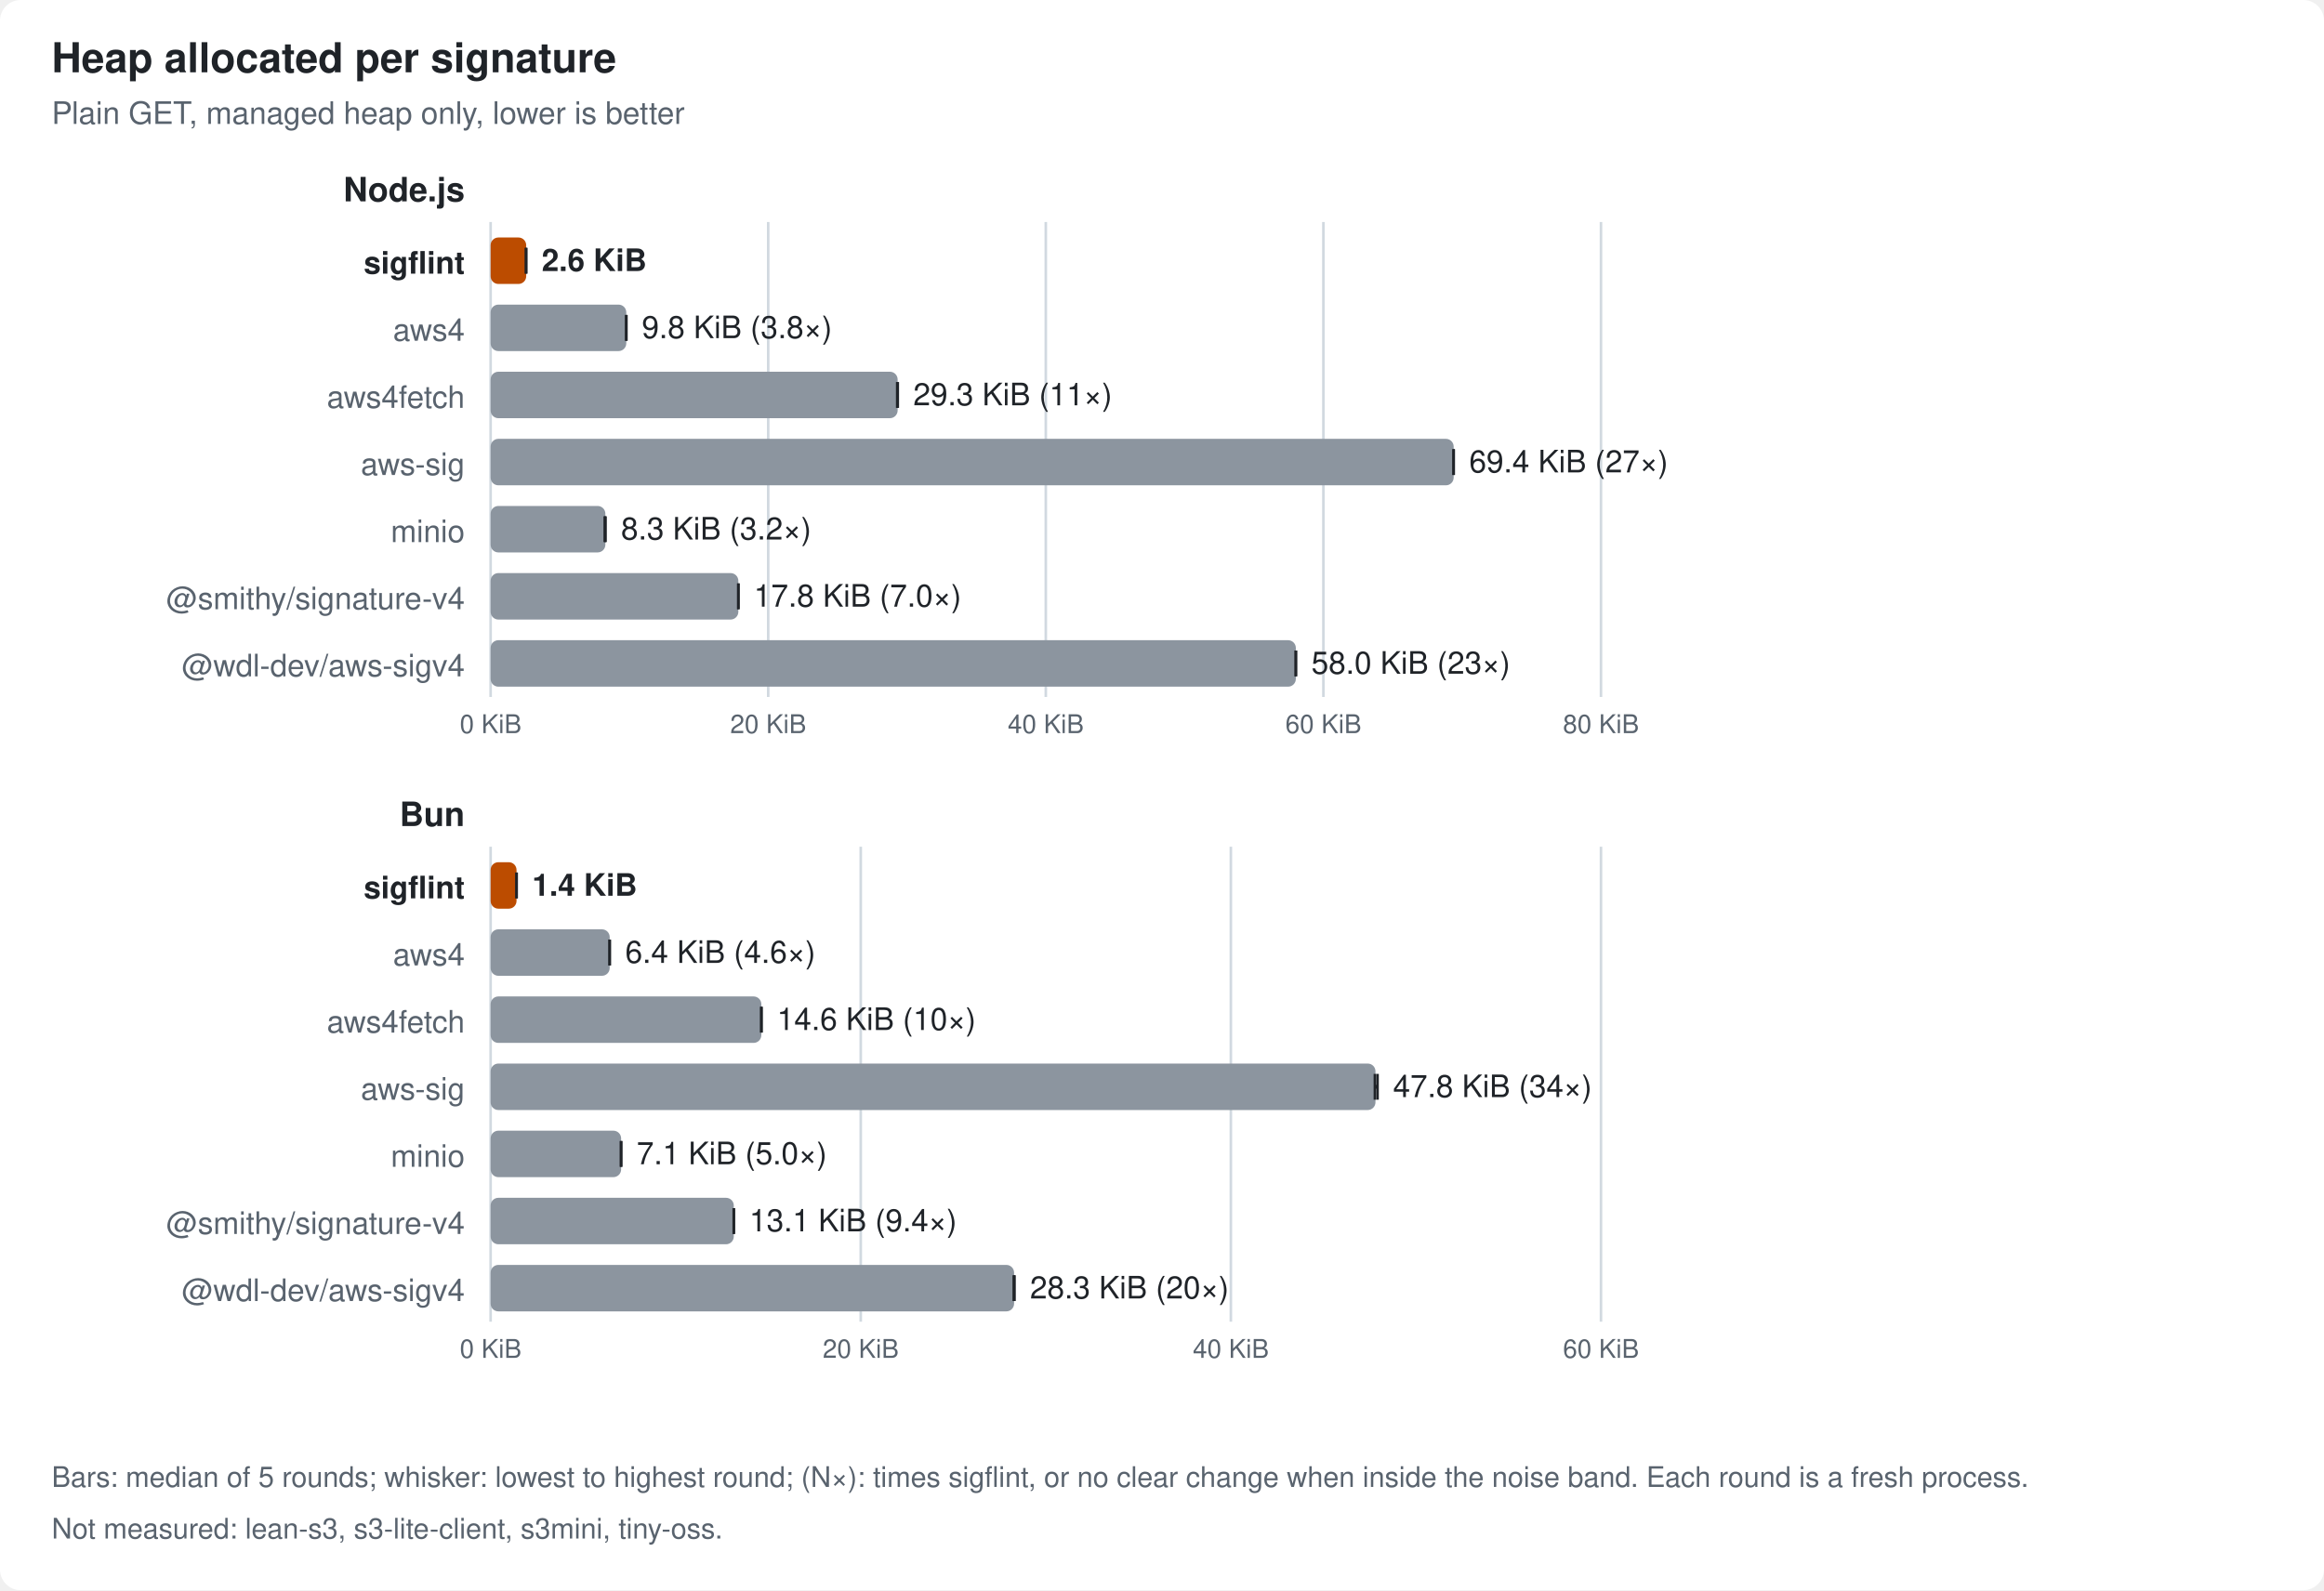
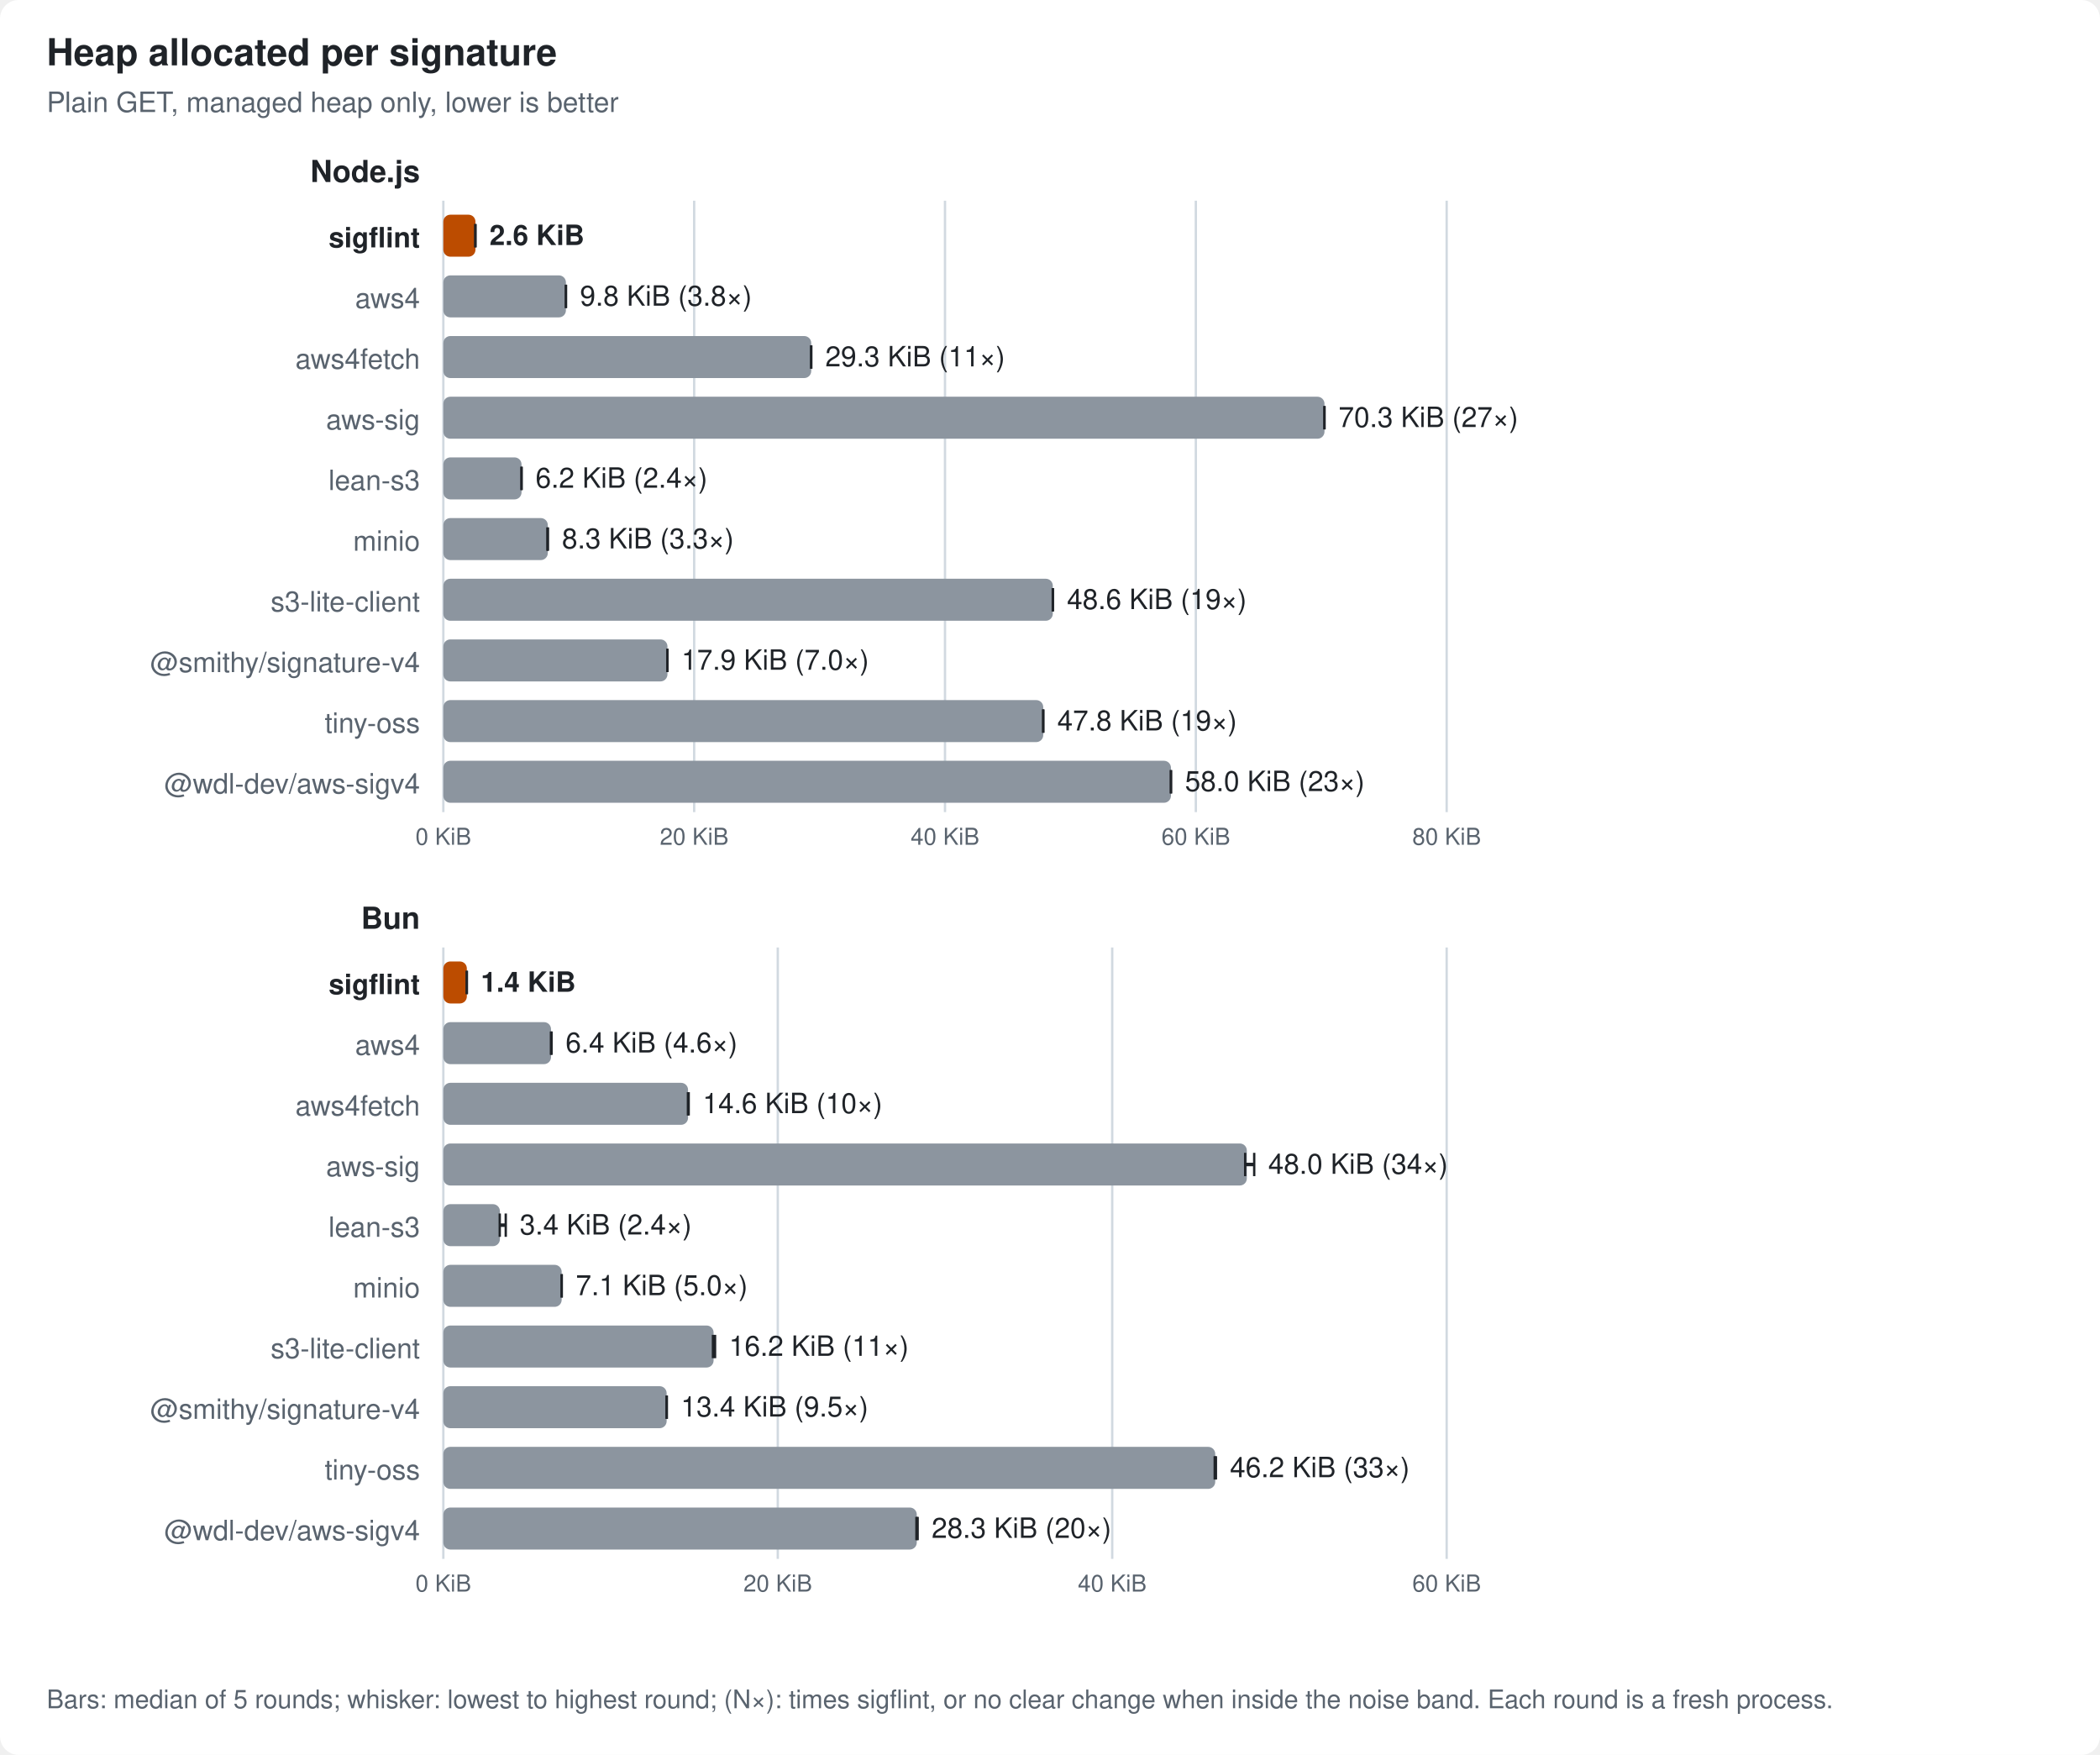
- <svg xmlns="http://www.w3.org/2000/svg" width="900" height="616" viewBox="0 0 900 616" role="img" aria-labelledby="t" font-family="-apple-system,BlinkMacSystemFont,'Segoe UI',Helvetica,Arial,sans-serif">
-   <rect width="900" height="616" rx="8" fill="#ffffff" />
+ <svg xmlns="http://www.w3.org/2000/svg" width="900" height="752" viewBox="0 0 900 752" role="img" aria-labelledby="t" font-family="-apple-system,BlinkMacSystemFont,'Segoe UI',Helvetica,Arial,sans-serif">
+   <rect width="900" height="752" rx="8" fill="#ffffff" />
  <text x="20" y="28" font-size="16" fill="#1f2328" text-anchor="start" font-weight="600">Heap allocated per signature</text>
  <text x="20" y="48" font-size="12" fill="#59636e" text-anchor="start" font-weight="400">Plain GET, managed heap only, lower is better</text>
  <text x="180" y="78" font-size="13" fill="#1f2328" text-anchor="end" font-weight="700">Node.js</text>
-   <line x1="190" y1="86" x2="190" y2="270" stroke="#d1d9e0" />
-   <text x="190" y="284" font-size="10" fill="#59636e" text-anchor="middle" font-weight="400">0 KiB</text>
-   <line x1="297.5" y1="86" x2="297.5" y2="270" stroke="#d1d9e0" />
-   <text x="297.5" y="284" font-size="10" fill="#59636e" text-anchor="middle" font-weight="400">20 KiB</text>
-   <line x1="405" y1="86" x2="405" y2="270" stroke="#d1d9e0" />
-   <text x="405" y="284" font-size="10" fill="#59636e" text-anchor="middle" font-weight="400">40 KiB</text>
-   <line x1="512.5" y1="86" x2="512.5" y2="270" stroke="#d1d9e0" />
-   <text x="512.5" y="284" font-size="10" fill="#59636e" text-anchor="middle" font-weight="400">60 KiB</text>
-   <line x1="620" y1="86" x2="620" y2="270" stroke="#d1d9e0" />
-   <text x="620" y="284" font-size="10" fill="#59636e" text-anchor="middle" font-weight="400">80 KiB</text>
+   <line x1="190" y1="86" x2="190" y2="348" stroke="#d1d9e0" />
+   <text x="190" y="362" font-size="10" fill="#59636e" text-anchor="middle" font-weight="400">0 KiB</text>
+   <line x1="297.5" y1="86" x2="297.5" y2="348" stroke="#d1d9e0" />
+   <text x="297.5" y="362" font-size="10" fill="#59636e" text-anchor="middle" font-weight="400">20 KiB</text>
+   <line x1="405" y1="86" x2="405" y2="348" stroke="#d1d9e0" />
+   <text x="405" y="362" font-size="10" fill="#59636e" text-anchor="middle" font-weight="400">40 KiB</text>
+   <line x1="512.5" y1="86" x2="512.5" y2="348" stroke="#d1d9e0" />
+   <text x="512.5" y="362" font-size="10" fill="#59636e" text-anchor="middle" font-weight="400">60 KiB</text>
+   <line x1="620" y1="86" x2="620" y2="348" stroke="#d1d9e0" />
+   <text x="620" y="362" font-size="10" fill="#59636e" text-anchor="middle" font-weight="400">80 KiB</text>
  <text x="180" y="106" font-size="12" fill="#1f2328" text-anchor="end" font-weight="700">sigflint</text>
-   <rect x="190" y="92" width="13.779" height="18" rx="3" fill="#bc4c00" />
+   <rect x="190" y="92" width="13.773" height="18" rx="3" fill="#bc4c00" />
  <line x1="203.695" y1="101" x2="203.779" y2="101" stroke="#1f2328" stroke-width="1.5" />
  <line x1="203.695" y1="96" x2="203.695" y2="106" stroke="#1f2328" />
  <line x1="203.779" y1="96" x2="203.779" y2="106" stroke="#1f2328" />
  <text x="209.779" y="105" font-size="12" fill="#1f2328" text-anchor="start" font-weight="700">2.6 KiB</text>
  <text x="180" y="132" font-size="12" fill="#59636e" text-anchor="end" font-weight="400">aws4</text>
  <rect x="190" y="118" width="52.537" height="18" rx="3" fill="#8c959f" />
-   <line x1="242.537" y1="127" x2="242.553" y2="127" stroke="#1f2328" stroke-width="1.5" />
+   <line x1="242.537" y1="127" x2="242.558" y2="127" stroke="#1f2328" stroke-width="1.5" />
  <line x1="242.537" y1="122" x2="242.537" y2="132" stroke="#1f2328" />
-   <line x1="242.553" y1="122" x2="242.553" y2="132" stroke="#1f2328" />
-   <text x="248.553" y="131" font-size="12" fill="#1f2328" text-anchor="start" font-weight="400">9.8 KiB  (3.8×)</text>
+   <line x1="242.558" y1="122" x2="242.558" y2="132" stroke="#1f2328" />
+   <text x="248.558" y="131" font-size="12" fill="#1f2328" text-anchor="start" font-weight="400">9.8 KiB  (3.8×)</text>
  <text x="180" y="158" font-size="12" fill="#59636e" text-anchor="end" font-weight="400">aws4fetch</text>
-   <rect x="190" y="144" width="157.623" height="18" rx="3" fill="#8c959f" />
-   <line x1="347.46" y1="153" x2="347.67" y2="153" stroke="#1f2328" stroke-width="1.5" />
-   <line x1="347.46" y1="148" x2="347.46" y2="158" stroke="#1f2328" />
-   <line x1="347.67" y1="148" x2="347.67" y2="158" stroke="#1f2328" />
-   <text x="353.67" y="157" font-size="12" fill="#1f2328" text-anchor="start" font-weight="400">29.3 KiB  (11×)</text>
+   <rect x="190" y="144" width="157.67" height="18" rx="3" fill="#8c959f" />
+   <line x1="347.618" y1="153" x2="347.707" y2="153" stroke="#1f2328" stroke-width="1.5" />
+   <line x1="347.618" y1="148" x2="347.618" y2="158" stroke="#1f2328" />
+   <line x1="347.707" y1="148" x2="347.707" y2="158" stroke="#1f2328" />
+   <text x="353.707" y="157" font-size="12" fill="#1f2328" text-anchor="start" font-weight="400">29.3 KiB  (11×)</text>
  <text x="180" y="184" font-size="12" fill="#59636e" text-anchor="end" font-weight="400">aws-sig</text>
-   <rect x="190" y="170" width="372.954" height="18" rx="3" fill="#8c959f" />
-   <line x1="562.922" y1="179" x2="562.959" y2="179" stroke="#1f2328" stroke-width="1.5" />
-   <line x1="562.922" y1="174" x2="562.922" y2="184" stroke="#1f2328" />
-   <line x1="562.959" y1="174" x2="562.959" y2="184" stroke="#1f2328" />
-   <text x="568.959" y="183" font-size="12" fill="#1f2328" text-anchor="start" font-weight="400">69.4 KiB  (27×)</text>
-   <text x="180" y="210" font-size="12" fill="#59636e" text-anchor="end" font-weight="400">minio</text>
-   <rect x="190" y="196" width="44.438" height="18" rx="3" fill="#8c959f" />
-   <line x1="234.202" y1="205" x2="234.496" y2="205" stroke="#1f2328" stroke-width="1.5" />
-   <line x1="234.202" y1="200" x2="234.202" y2="210" stroke="#1f2328" />
-   <line x1="234.496" y1="200" x2="234.496" y2="210" stroke="#1f2328" />
-   <text x="240.496" y="209" font-size="12" fill="#1f2328" text-anchor="start" font-weight="400">8.3 KiB  (3.2×)</text>
-   <text x="180" y="236" font-size="12" fill="#59636e" text-anchor="end" font-weight="400">@smithy/signature-v4</text>
-   <rect x="190" y="222" width="95.936" height="18" rx="3" fill="#8c959f" />
-   <line x1="285.936" y1="231" x2="285.936" y2="231" stroke="#1f2328" stroke-width="1.5" />
-   <line x1="285.936" y1="226" x2="285.936" y2="236" stroke="#1f2328" />
-   <line x1="285.936" y1="226" x2="285.936" y2="236" stroke="#1f2328" />
-   <text x="291.936" y="235" font-size="12" fill="#1f2328" text-anchor="start" font-weight="400">17.8 KiB  (7.0×)</text>
-   <text x="180" y="262" font-size="12" fill="#59636e" text-anchor="end" font-weight="400">@wdl-dev/aws-sigv4</text>
-   <rect x="190" y="248" width="311.834" height="18" rx="3" fill="#8c959f" />
-   <line x1="501.834" y1="257" x2="501.834" y2="257" stroke="#1f2328" stroke-width="1.5" />
-   <line x1="501.834" y1="252" x2="501.834" y2="262" stroke="#1f2328" />
-   <line x1="501.834" y1="252" x2="501.834" y2="262" stroke="#1f2328" />
-   <text x="507.834" y="261" font-size="12" fill="#1f2328" text-anchor="start" font-weight="400">58.0 KiB  (23×)</text>
-   <text x="180" y="320" font-size="13" fill="#1f2328" text-anchor="end" font-weight="700">Bun</text>
-   <line x1="190" y1="328" x2="190" y2="512" stroke="#d1d9e0" />
-   <text x="190" y="526" font-size="10" fill="#59636e" text-anchor="middle" font-weight="400">0 KiB</text>
-   <line x1="333.333" y1="328" x2="333.333" y2="512" stroke="#d1d9e0" />
-   <text x="333.333" y="526" font-size="10" fill="#59636e" text-anchor="middle" font-weight="400">20 KiB</text>
-   <line x1="476.667" y1="328" x2="476.667" y2="512" stroke="#d1d9e0" />
-   <text x="476.667" y="526" font-size="10" fill="#59636e" text-anchor="middle" font-weight="400">40 KiB</text>
-   <line x1="620" y1="328" x2="620" y2="512" stroke="#d1d9e0" />
-   <text x="620" y="526" font-size="10" fill="#59636e" text-anchor="middle" font-weight="400">60 KiB</text>
-   <text x="180" y="348" font-size="12" fill="#1f2328" text-anchor="end" font-weight="700">sigflint</text>
-   <rect x="190" y="334" width="10.036" height="18" rx="3" fill="#bc4c00" />
-   <line x1="200.021" y1="343" x2="200.082" y2="343" stroke="#1f2328" stroke-width="1.5" />
-   <line x1="200.021" y1="338" x2="200.021" y2="348" stroke="#1f2328" />
-   <line x1="200.082" y1="338" x2="200.082" y2="348" stroke="#1f2328" />
-   <text x="206.082" y="347" font-size="12" fill="#1f2328" text-anchor="start" font-weight="700">1.4 KiB</text>
-   <text x="180" y="374" font-size="12" fill="#59636e" text-anchor="end" font-weight="400">aws4</text>
-   <rect x="190" y="360" width="46.113" height="18" rx="3" fill="#8c959f" />
-   <line x1="236.075" y1="369" x2="236.129" y2="369" stroke="#1f2328" stroke-width="1.5" />
-   <line x1="236.075" y1="364" x2="236.075" y2="374" stroke="#1f2328" />
-   <line x1="236.129" y1="364" x2="236.129" y2="374" stroke="#1f2328" />
-   <text x="242.129" y="373" font-size="12" fill="#1f2328" text-anchor="start" font-weight="400">6.4 KiB  (4.6×)</text>
-   <text x="180" y="400" font-size="12" fill="#59636e" text-anchor="end" font-weight="400">aws4fetch</text>
-   <rect x="190" y="386" width="104.836" height="18" rx="3" fill="#8c959f" />
-   <line x1="294.808" y1="395" x2="294.9" y2="395" stroke="#1f2328" stroke-width="1.5" />
-   <line x1="294.808" y1="390" x2="294.808" y2="400" stroke="#1f2328" />
-   <line x1="294.9" y1="390" x2="294.9" y2="400" stroke="#1f2328" />
-   <text x="300.9" y="399" font-size="12" fill="#1f2328" text-anchor="start" font-weight="400">14.6 KiB  (10×)</text>
-   <text x="180" y="426" font-size="12" fill="#59636e" text-anchor="end" font-weight="400">aws-sig</text>
-   <rect x="190" y="412" width="342.671" height="18" rx="3" fill="#8c959f" />
-   <line x1="532.45" y1="421" x2="533.467" y2="421" stroke="#1f2328" stroke-width="1.5" />
-   <line x1="532.45" y1="416" x2="532.45" y2="426" stroke="#1f2328" />
-   <line x1="533.467" y1="416" x2="533.467" y2="426" stroke="#1f2328" />
-   <text x="539.467" y="425" font-size="12" fill="#1f2328" text-anchor="start" font-weight="400">47.8 KiB  (34×)</text>
-   <text x="180" y="452" font-size="12" fill="#59636e" text-anchor="end" font-weight="400">minio</text>
-   <rect x="190" y="438" width="50.539" height="18" rx="3" fill="#8c959f" />
-   <line x1="240.502" y1="447" x2="240.545" y2="447" stroke="#1f2328" stroke-width="1.5" />
-   <line x1="240.502" y1="442" x2="240.502" y2="452" stroke="#1f2328" />
-   <line x1="240.545" y1="442" x2="240.545" y2="452" stroke="#1f2328" />
-   <text x="246.545" y="451" font-size="12" fill="#1f2328" text-anchor="start" font-weight="400">7.1 KiB  (5.0×)</text>
-   <text x="180" y="478" font-size="12" fill="#59636e" text-anchor="end" font-weight="400">@smithy/signature-v4</text>
-   <rect x="190" y="464" width="94.173" height="18" rx="3" fill="#8c959f" />
-   <line x1="284.147" y1="473" x2="284.194" y2="473" stroke="#1f2328" stroke-width="1.5" />
-   <line x1="284.147" y1="468" x2="284.147" y2="478" stroke="#1f2328" />
-   <line x1="284.194" y1="468" x2="284.194" y2="478" stroke="#1f2328" />
-   <text x="290.194" y="477" font-size="12" fill="#1f2328" text-anchor="start" font-weight="400">13.1 KiB  (9.4×)</text>
-   <text x="180" y="504" font-size="12" fill="#59636e" text-anchor="end" font-weight="400">@wdl-dev/aws-sigv4</text>
-   <rect x="190" y="490" width="202.723" height="18" rx="3" fill="#8c959f" />
-   <line x1="392.597" y1="499" x2="392.878" y2="499" stroke="#1f2328" stroke-width="1.5" />
-   <line x1="392.597" y1="494" x2="392.597" y2="504" stroke="#1f2328" />
-   <line x1="392.878" y1="494" x2="392.878" y2="504" stroke="#1f2328" />
-   <text x="398.878" y="503" font-size="12" fill="#1f2328" text-anchor="start" font-weight="400">28.3 KiB  (20×)</text>
-   <text x="20" y="576" font-size="11" fill="#59636e" text-anchor="start" font-weight="400">Bars: median of 5 rounds; whisker: lowest to highest round; (N×): times sigflint, or no clear change when inside the noise band. Each round is a fresh process.</text>
-   <text x="20" y="596" font-size="11" fill="#59636e" text-anchor="start" font-weight="400">Not measured: lean-s3, s3-lite-client, s3mini, tiny-oss.</text>
+   <rect x="190" y="170" width="377.636" height="18" rx="3" fill="#8c959f" />
+   <line x1="567.604" y1="179" x2="567.651" y2="179" stroke="#1f2328" stroke-width="1.5" />
+   <line x1="567.604" y1="174" x2="567.604" y2="184" stroke="#1f2328" />
+   <line x1="567.651" y1="174" x2="567.651" y2="184" stroke="#1f2328" />
+   <text x="573.651" y="183" font-size="12" fill="#1f2328" text-anchor="start" font-weight="400">70.3 KiB  (27×)</text>
+   <text x="180" y="210" font-size="12" fill="#59636e" text-anchor="end" font-weight="400">lean-s3</text>
+   <rect x="190" y="196" width="33.515" height="18" rx="3" fill="#8c959f" />
+   <line x1="223.515" y1="205" x2="223.515" y2="205" stroke="#1f2328" stroke-width="1.5" />
+   <line x1="223.515" y1="200" x2="223.515" y2="210" stroke="#1f2328" />
+   <line x1="223.515" y1="200" x2="223.515" y2="210" stroke="#1f2328" />
+   <text x="229.515" y="209" font-size="12" fill="#1f2328" text-anchor="start" font-weight="400">6.2 KiB  (2.4×)</text>
+   <text x="180" y="236" font-size="12" fill="#59636e" text-anchor="end" font-weight="400">minio</text>
+   <rect x="190" y="222" width="44.774" height="18" rx="3" fill="#8c959f" />
+   <line x1="234.59" y1="231" x2="234.837" y2="231" stroke="#1f2328" stroke-width="1.5" />
+   <line x1="234.59" y1="226" x2="234.59" y2="236" stroke="#1f2328" />
+   <line x1="234.837" y1="226" x2="234.837" y2="236" stroke="#1f2328" />
+   <text x="240.837" y="235" font-size="12" fill="#1f2328" text-anchor="start" font-weight="400">8.3 KiB  (3.3×)</text>
+   <text x="180" y="262" font-size="12" fill="#59636e" text-anchor="end" font-weight="400">s3-lite-client</text>
+   <rect x="190" y="248" width="261.207" height="18" rx="3" fill="#8c959f" />
+   <line x1="451.181" y1="257" x2="451.265" y2="257" stroke="#1f2328" stroke-width="1.5" />
+   <line x1="451.181" y1="252" x2="451.181" y2="262" stroke="#1f2328" />
+   <line x1="451.265" y1="252" x2="451.265" y2="262" stroke="#1f2328" />
+   <text x="457.265" y="261" font-size="12" fill="#1f2328" text-anchor="start" font-weight="400">48.6 KiB  (19×)</text>
+   <text x="180" y="288" font-size="12" fill="#59636e" text-anchor="end" font-weight="400">@smithy/signature-v4</text>
+   <rect x="190" y="274" width="96.052" height="18" rx="3" fill="#8c959f" />
+   <line x1="286.052" y1="283" x2="286.052" y2="283" stroke="#1f2328" stroke-width="1.5" />
+   <line x1="286.052" y1="278" x2="286.052" y2="288" stroke="#1f2328" />
+   <line x1="286.052" y1="278" x2="286.052" y2="288" stroke="#1f2328" />
+   <text x="292.052" y="287" font-size="12" fill="#1f2328" text-anchor="start" font-weight="400">17.9 KiB  (7.0×)</text>
+   <text x="180" y="314" font-size="12" fill="#59636e" text-anchor="end" font-weight="400">tiny-oss</text>
+   <rect x="190" y="300" width="257.102" height="18" rx="3" fill="#8c959f" />
+   <line x1="447.102" y1="309" x2="447.108" y2="309" stroke="#1f2328" stroke-width="1.5" />
+   <line x1="447.102" y1="304" x2="447.102" y2="314" stroke="#1f2328" />
+   <line x1="447.108" y1="304" x2="447.108" y2="314" stroke="#1f2328" />
+   <text x="453.108" y="313" font-size="12" fill="#1f2328" text-anchor="start" font-weight="400">47.8 KiB  (19×)</text>
+   <text x="180" y="340" font-size="12" fill="#59636e" text-anchor="end" font-weight="400">@wdl-dev/aws-sigv4</text>
+   <rect x="190" y="326" width="311.834" height="18" rx="3" fill="#8c959f" />
+   <line x1="501.834" y1="335" x2="501.834" y2="335" stroke="#1f2328" stroke-width="1.5" />
+   <line x1="501.834" y1="330" x2="501.834" y2="340" stroke="#1f2328" />
+   <line x1="501.834" y1="330" x2="501.834" y2="340" stroke="#1f2328" />
+   <text x="507.834" y="339" font-size="12" fill="#1f2328" text-anchor="start" font-weight="400">58.0 KiB  (23×)</text>
+   <text x="180" y="398" font-size="13" fill="#1f2328" text-anchor="end" font-weight="700">Bun</text>
+   <line x1="190" y1="406" x2="190" y2="668" stroke="#d1d9e0" />
+   <text x="190" y="682" font-size="10" fill="#59636e" text-anchor="middle" font-weight="400">0 KiB</text>
+   <line x1="333.333" y1="406" x2="333.333" y2="668" stroke="#d1d9e0" />
+   <text x="333.333" y="682" font-size="10" fill="#59636e" text-anchor="middle" font-weight="400">20 KiB</text>
+   <line x1="476.667" y1="406" x2="476.667" y2="668" stroke="#d1d9e0" />
+   <text x="476.667" y="682" font-size="10" fill="#59636e" text-anchor="middle" font-weight="400">40 KiB</text>
+   <line x1="620" y1="406" x2="620" y2="668" stroke="#d1d9e0" />
+   <text x="620" y="682" font-size="10" fill="#59636e" text-anchor="middle" font-weight="400">60 KiB</text>
+   <text x="180" y="426" font-size="12" fill="#1f2328" text-anchor="end" font-weight="700">sigflint</text>
+   <rect x="190" y="412" width="10.077" height="18" rx="3" fill="#bc4c00" />
+   <line x1="200.046" y1="421" x2="200.082" y2="421" stroke="#1f2328" stroke-width="1.5" />
+   <line x1="200.046" y1="416" x2="200.046" y2="426" stroke="#1f2328" />
+   <line x1="200.082" y1="416" x2="200.082" y2="426" stroke="#1f2328" />
+   <text x="206.082" y="425" font-size="12" fill="#1f2328" text-anchor="start" font-weight="700">1.4 KiB</text>
+   <text x="180" y="452" font-size="12" fill="#59636e" text-anchor="end" font-weight="400">aws4</text>
+   <rect x="190" y="438" width="46.15" height="18" rx="3" fill="#8c959f" />
+   <line x1="236.12" y1="447" x2="236.382" y2="447" stroke="#1f2328" stroke-width="1.5" />
+   <line x1="236.12" y1="442" x2="236.12" y2="452" stroke="#1f2328" />
+   <line x1="236.382" y1="442" x2="236.382" y2="452" stroke="#1f2328" />
+   <text x="242.382" y="451" font-size="12" fill="#1f2328" text-anchor="start" font-weight="400">6.4 KiB  (4.6×)</text>
+   <text x="180" y="478" font-size="12" fill="#59636e" text-anchor="end" font-weight="400">aws4fetch</text>
+   <rect x="190" y="464" width="104.883" height="18" rx="3" fill="#8c959f" />
+   <line x1="294.83" y1="473" x2="295.149" y2="473" stroke="#1f2328" stroke-width="1.5" />
+   <line x1="294.83" y1="468" x2="294.83" y2="478" stroke="#1f2328" />
+   <line x1="295.149" y1="468" x2="295.149" y2="478" stroke="#1f2328" />
+   <text x="301.149" y="477" font-size="12" fill="#1f2328" text-anchor="start" font-weight="400">14.6 KiB  (10×)</text>
+   <text x="180" y="504" font-size="12" fill="#59636e" text-anchor="end" font-weight="400">aws-sig</text>
+   <rect x="190" y="490" width="344.356" height="18" rx="3" fill="#8c959f" />
+   <line x1="533.646" y1="499" x2="537.52" y2="499" stroke="#1f2328" stroke-width="1.5" />
+   <line x1="533.646" y1="494" x2="533.646" y2="504" stroke="#1f2328" />
+   <line x1="537.52" y1="494" x2="537.52" y2="504" stroke="#1f2328" />
+   <text x="543.52" y="503" font-size="12" fill="#1f2328" text-anchor="start" font-weight="400">48.0 KiB  (34×)</text>
+   <text x="180" y="530" font-size="12" fill="#59636e" text-anchor="end" font-weight="400">lean-s3</text>
+   <rect x="190" y="516" width="24.248" height="18" rx="3" fill="#8c959f" />
+   <line x1="214.176" y1="525" x2="216.749" y2="525" stroke="#1f2328" stroke-width="1.5" />
+   <line x1="214.176" y1="520" x2="214.176" y2="530" stroke="#1f2328" />
+   <line x1="216.749" y1="520" x2="216.749" y2="530" stroke="#1f2328" />
+   <text x="222.749" y="529" font-size="12" fill="#1f2328" text-anchor="start" font-weight="400">3.4 KiB  (2.4×)</text>
+   <text x="180" y="556" font-size="12" fill="#59636e" text-anchor="end" font-weight="400">minio</text>
+   <rect x="190" y="542" width="50.719" height="18" rx="3" fill="#8c959f" />
+   <line x1="240.698" y1="551" x2="240.767" y2="551" stroke="#1f2328" stroke-width="1.5" />
+   <line x1="240.698" y1="546" x2="240.698" y2="556" stroke="#1f2328" />
+   <line x1="240.767" y1="546" x2="240.767" y2="556" stroke="#1f2328" />
+   <text x="246.767" y="555" font-size="12" fill="#1f2328" text-anchor="start" font-weight="400">7.1 KiB  (5.0×)</text>
+   <text x="180" y="582" font-size="12" fill="#59636e" text-anchor="end" font-weight="400">s3-lite-client</text>
+   <rect x="190" y="568" width="115.824" height="18" rx="3" fill="#8c959f" />
+   <line x1="305.555" y1="577" x2="306.448" y2="577" stroke="#1f2328" stroke-width="1.5" />
+   <line x1="305.555" y1="572" x2="305.555" y2="582" stroke="#1f2328" />
+   <line x1="306.448" y1="572" x2="306.448" y2="582" stroke="#1f2328" />
+   <text x="312.448" y="581" font-size="12" fill="#1f2328" text-anchor="start" font-weight="400">16.2 KiB  (11×)</text>
+   <text x="180" y="608" font-size="12" fill="#59636e" text-anchor="end" font-weight="400">@smithy/signature-v4</text>
+   <rect x="190" y="594" width="95.707" height="18" rx="3" fill="#8c959f" />
+   <line x1="285.67" y1="603" x2="285.797" y2="603" stroke="#1f2328" stroke-width="1.5" />
+   <line x1="285.67" y1="598" x2="285.67" y2="608" stroke="#1f2328" />
+   <line x1="285.797" y1="598" x2="285.797" y2="608" stroke="#1f2328" />
+   <text x="291.797" y="607" font-size="12" fill="#1f2328" text-anchor="start" font-weight="400">13.4 KiB  (9.5×)</text>
+   <text x="180" y="634" font-size="12" fill="#59636e" text-anchor="end" font-weight="400">tiny-oss</text>
+   <rect x="190" y="620" width="330.816" height="18" rx="3" fill="#8c959f" />
+   <line x1="520.589" y1="629" x2="521.108" y2="629" stroke="#1f2328" stroke-width="1.5" />
+   <line x1="520.589" y1="624" x2="520.589" y2="634" stroke="#1f2328" />
+   <line x1="521.108" y1="624" x2="521.108" y2="634" stroke="#1f2328" />
+   <text x="527.108" y="633" font-size="12" fill="#1f2328" text-anchor="start" font-weight="400">46.2 KiB  (33×)</text>
+   <text x="180" y="660" font-size="12" fill="#59636e" text-anchor="end" font-weight="400">@wdl-dev/aws-sigv4</text>
+   <rect x="190" y="646" width="202.905" height="18" rx="3" fill="#8c959f" />
+   <line x1="392.757" y1="655" x2="393.275" y2="655" stroke="#1f2328" stroke-width="1.5" />
+   <line x1="392.757" y1="650" x2="392.757" y2="660" stroke="#1f2328" />
+   <line x1="393.275" y1="650" x2="393.275" y2="660" stroke="#1f2328" />
+   <text x="399.275" y="659" font-size="12" fill="#1f2328" text-anchor="start" font-weight="400">28.3 KiB  (20×)</text>
+   <text x="20" y="732" font-size="11" fill="#59636e" text-anchor="start" font-weight="400">Bars: median of 5 rounds; whisker: lowest to highest round; (N×): times sigflint, or no clear change when inside the noise band. Each round is a fresh process.</text>
</svg>
